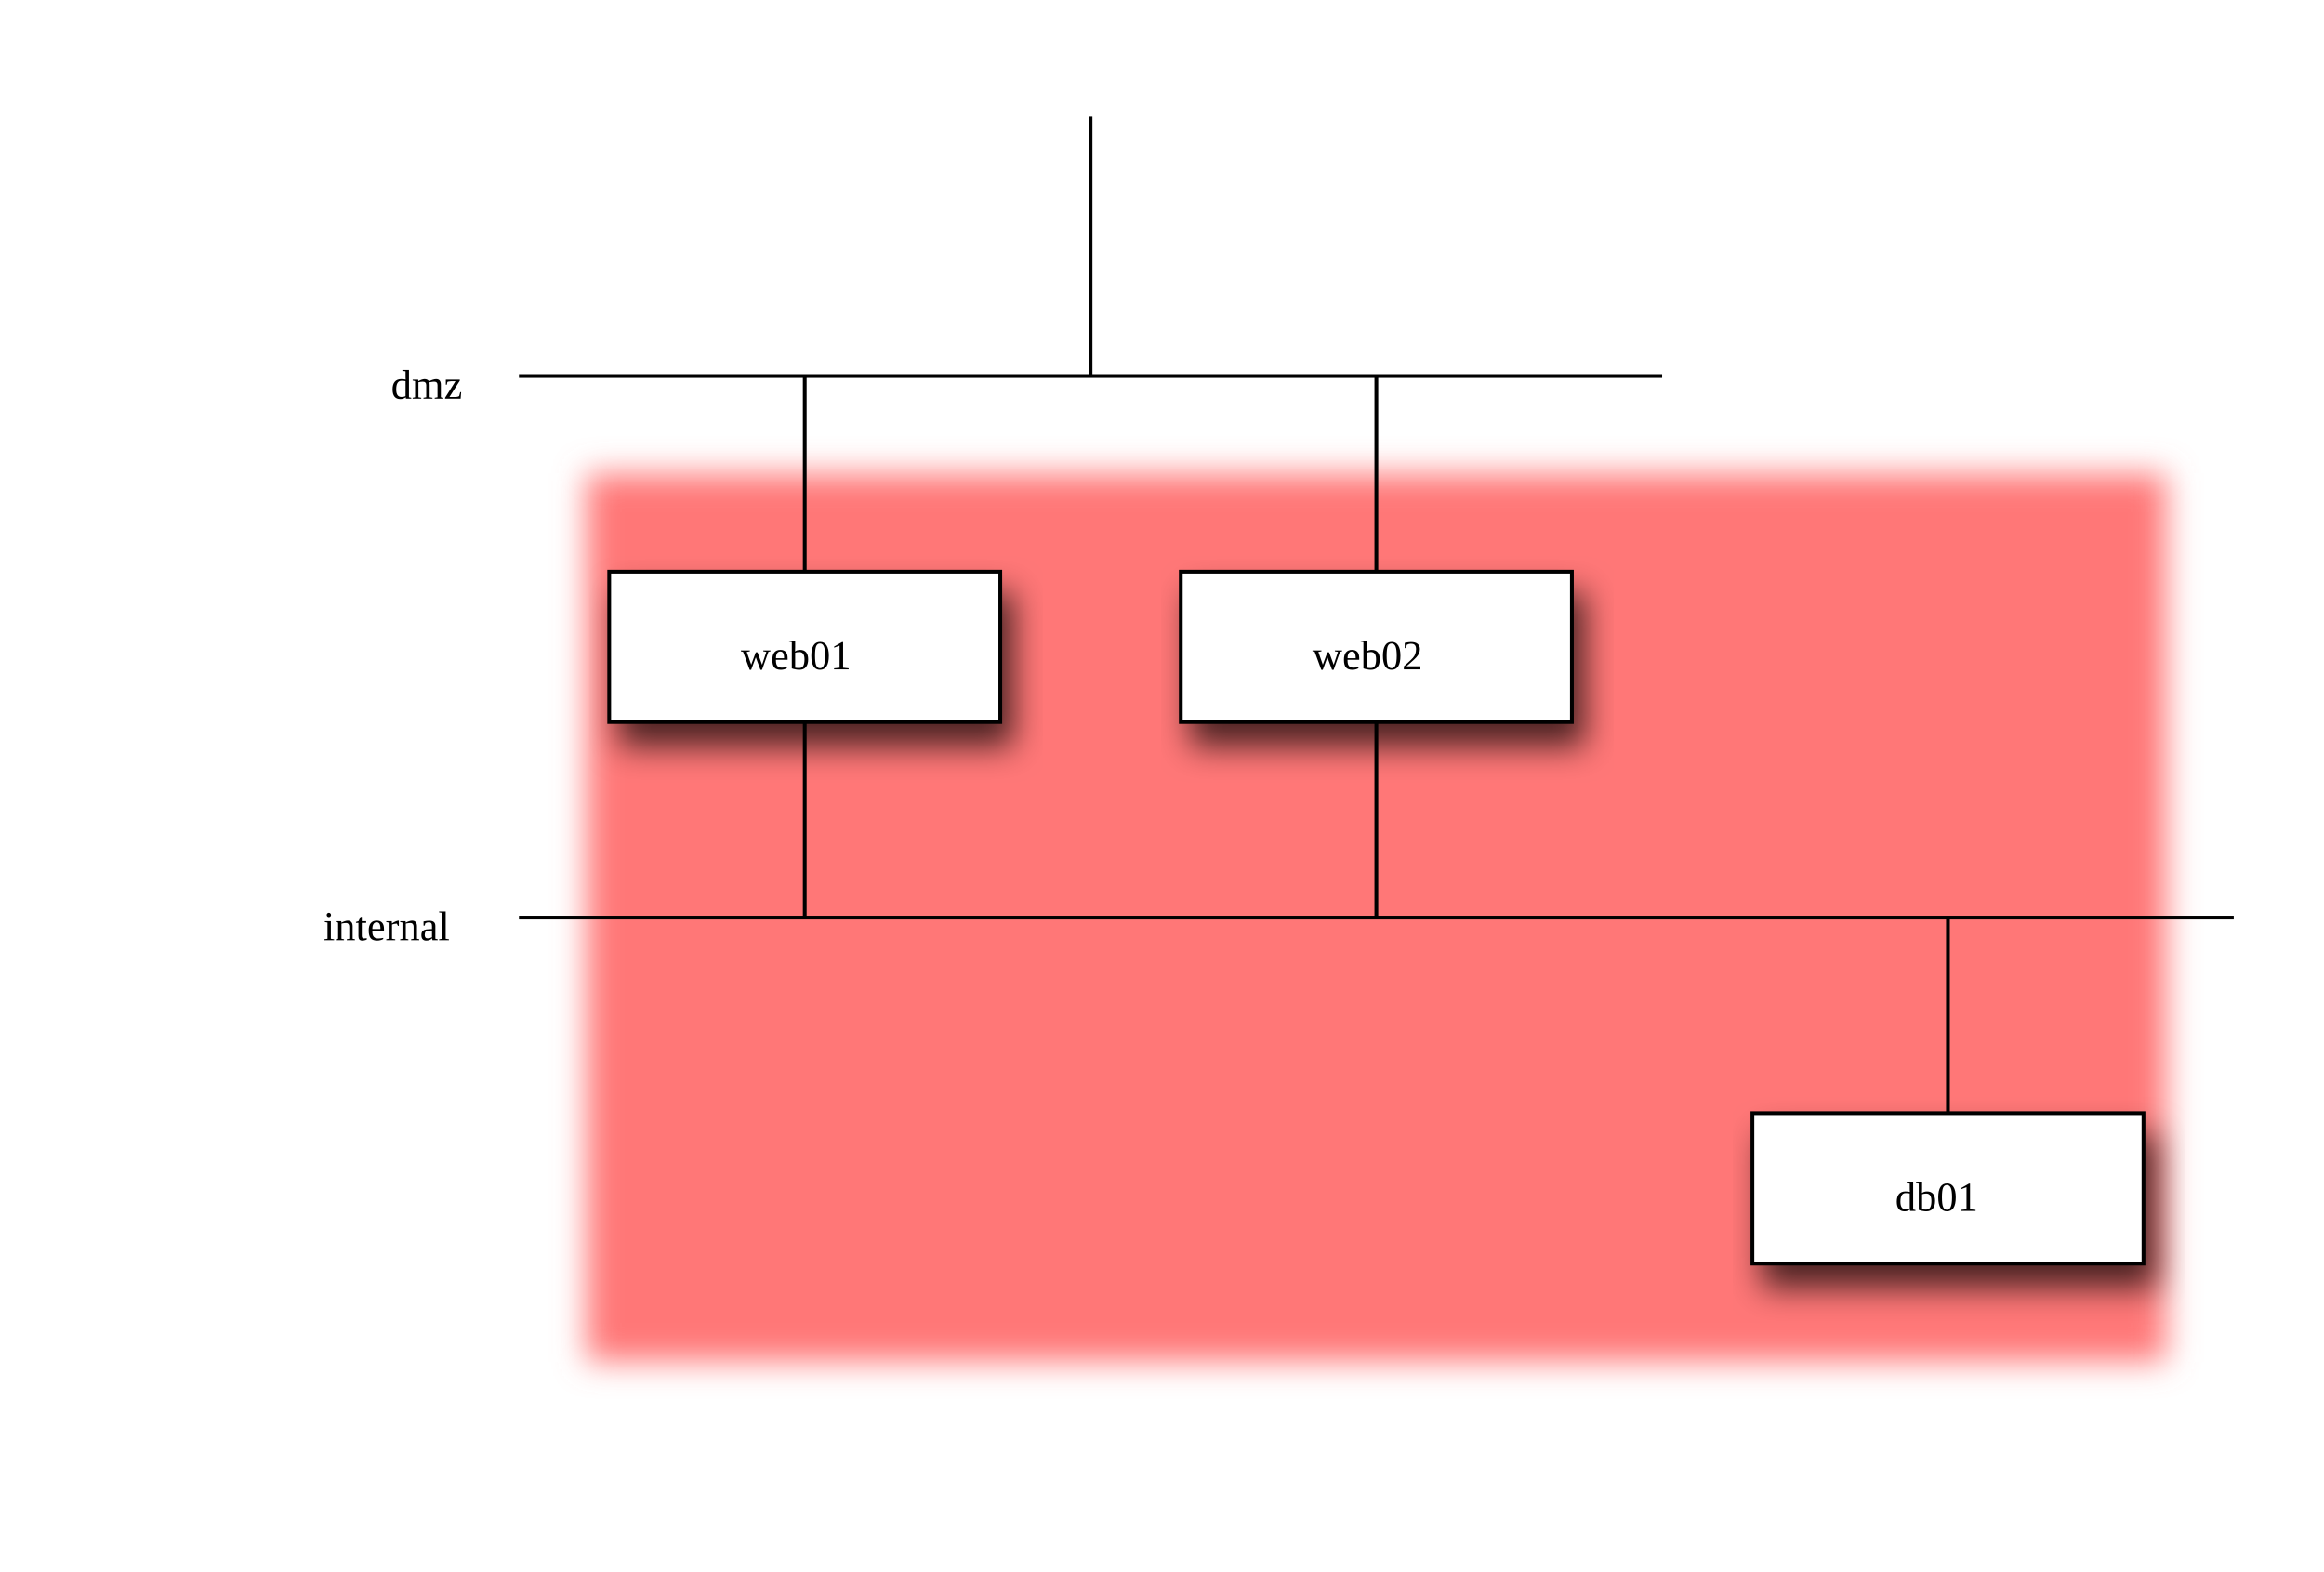
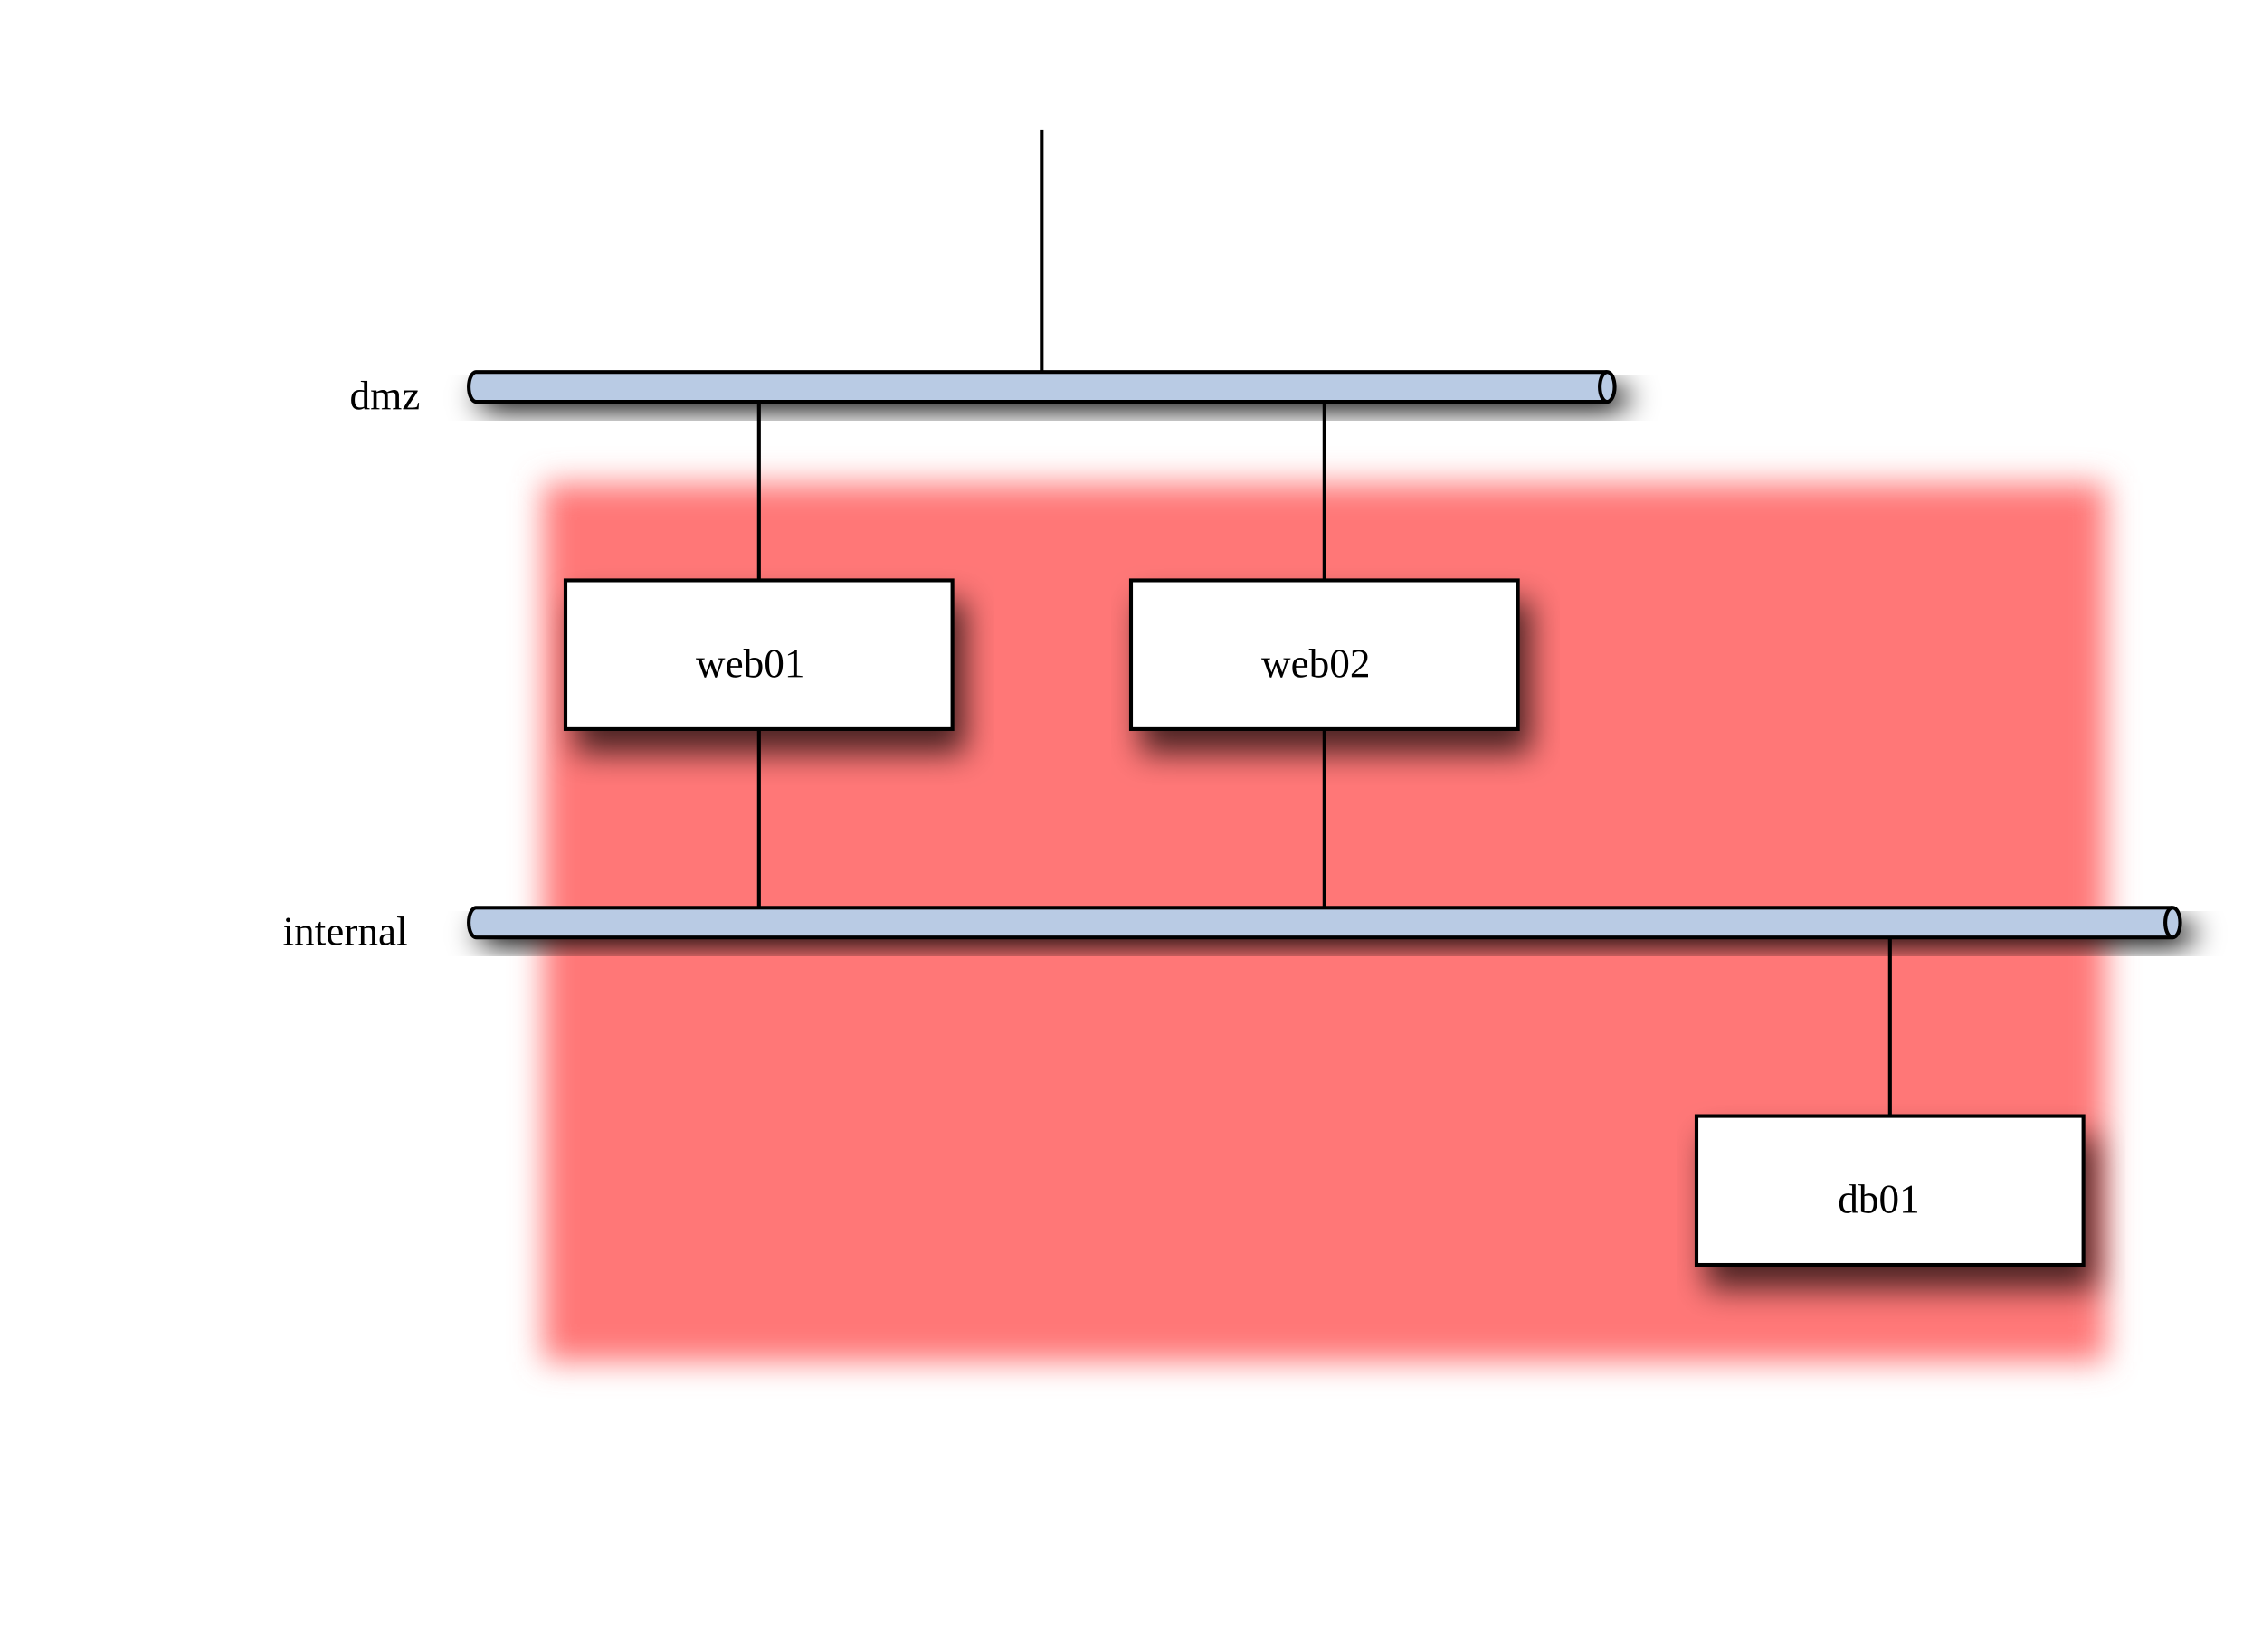
- <svg xmlns="http://www.w3.org/2000/svg" viewBox="0 0 618 418 ">
+ <svg xmlns="http://www.w3.org/2000/svg" viewBox="0 0 608 444">
  <defs id="defs_block">
-     <filter height="1.504" width="1.157" y="-0.252" x="-0.079" id="filter_blur">
-       <feGaussianBlur stdDeviation="4.2" id="feGaussianBlur3780" />
+     <filter height="1.504" id="filter_blur" width="1.157" x="-0.079" y="-0.252">
+       <feGaussianBlur id="feGaussianBlur3780" stdDeviation="4.2" />
    </filter>
  </defs>
-   <rect style="filter:url(#filter_blur)" height="236" width="420" y="126" x="156" stroke-width="1" fill="rgb(255,119,119)" />
-   <rect style="filter:url(#filter_blur);opacity:0.7;fill-opacity:1" height="40" width="104" stroke="rgb(0,0,0)" y="158" x="165" stroke-width="1" fill="rgb(0,0,0)" />
-   <rect style="filter:url(#filter_blur);opacity:0.7;fill-opacity:1" height="40" width="104" stroke="rgb(0,0,0)" y="158" x="317" stroke-width="1" fill="rgb(0,0,0)" />
-   <rect style="filter:url(#filter_blur);opacity:0.7;fill-opacity:1" height="40" width="104" stroke="rgb(0,0,0)" y="302" x="469" stroke-width="1" fill="rgb(0,0,0)" />
-   <path stroke="rgb(0,0,0)" d="M 138 100 L 442 100" fill="none" />
-   <path stroke="rgb(0,0,0)" d="M 290 31 L 290 100" fill="none" />
-   <path stroke="rgb(0,0,0)" d="M 138 244 L 594 244" fill="none" />
-   <path stroke="rgb(0,0,0)" d="M 214 100 L 214 152" fill="none" />
-   <path stroke="rgb(0,0,0)" d="M 214 192 L 214 244" fill="none" />
-   <rect style="None" height="40" width="104" stroke="rgb(0,0,0)" y="152" x="162" stroke-width="1" fill="rgb(255,255,255)" />
-   <text y="178" x="197" font-size="11" font-family="/usr/share/fonts/truetype/ipafont/ipagp.ttf" fill="rgb(0,0,0)">web01</text>
-   <path stroke="rgb(0,0,0)" d="M 366 100 L 366 152" fill="none" />
-   <path stroke="rgb(0,0,0)" d="M 366 192 L 366 244" fill="none" />
-   <rect style="None" height="40" width="104" stroke="rgb(0,0,0)" y="152" x="314" stroke-width="1" fill="rgb(255,255,255)" />
-   <text y="178" x="349" font-size="11" font-family="/usr/share/fonts/truetype/ipafont/ipagp.ttf" fill="rgb(0,0,0)">web02</text>
-   <path stroke="rgb(0,0,0)" d="M 518 244 L 518 296" fill="none" />
-   <rect style="None" height="40" width="104" stroke="rgb(0,0,0)" y="296" x="466" stroke-width="1" fill="rgb(255,255,255)" />
-   <text y="322" x="504" font-size="11" font-family="/usr/share/fonts/truetype/ipafont/ipagp.ttf" fill="rgb(0,0,0)">db01</text>
-   <text y="106" x="104" font-size="11" font-family="/usr/share/fonts/truetype/ipafont/ipagp.ttf" fill="rgb(0,0,0)">dmz</text>
-   <text y="250" x="86" font-size="11" font-family="/usr/share/fonts/truetype/ipafont/ipagp.ttf" fill="rgb(0,0,0)">internal</text>
+   <rect fill="rgb(255,119,119)" height="236" style="filter:url(#filter_blur)" width="420" x="146" y="130" />
+   <rect fill="rgb(0,0,0)" height="40" stroke="rgb(0,0,0)" style="filter:url(#filter_blur);opacity:0.7;fill-opacity:1" width="104" x="155" y="162" />
+   <rect fill="rgb(0,0,0)" height="40" stroke="rgb(0,0,0)" style="filter:url(#filter_blur);opacity:0.7;fill-opacity:1" width="104" x="307" y="162" />
+   <rect fill="rgb(0,0,0)" height="40" stroke="rgb(0,0,0)" style="filter:url(#filter_blur);opacity:0.7;fill-opacity:1" width="104" x="459" y="306" />
+   <path d="M 131 103 L 435 103 A2,4 0 0 1 435 111 L 131 111 A2,4 0 0 1 131 103" fill="rgb(0,0,0)" style="filter:url(#filter_blur)" />
+   <path d="M 131 247 L 587 247 A2,4 0 0 1 587 255 L 131 255 A2,4 0 0 1 131 247" fill="rgb(0,0,0)" style="filter:url(#filter_blur)" />
+   <path d="M 128 100 L 432 100 A2,4 0 0 1 432 108 L 128 108 A2,4 0 0 1 128 100" fill="rgb(185,203,228)" stroke="rgb(0,0,0)" />
+   <path d="M 432 108 A2,4 0 0 1 432 100" fill="none" stroke="rgb(0,0,0)" />
+   <path d="M 128 100 L 432 100" fill="none" stroke="none" />
+   <path d="M 280 35 L 280 100" fill="none" stroke="rgb(0,0,0)" />
+   <path d="M 128 244 L 584 244 A2,4 0 0 1 584 252 L 128 252 A2,4 0 0 1 128 244" fill="rgb(185,203,228)" stroke="rgb(0,0,0)" />
+   <path d="M 584 252 A2,4 0 0 1 584 244" fill="none" stroke="rgb(0,0,0)" />
+   <path d="M 128 244 L 584 244" fill="none" stroke="none" />
+   <text fill="rgb(0,0,0)" font-size="11" x="94" y="110">dmz</text>
+   <text fill="rgb(0,0,0)" font-size="11" x="76" y="254">internal</text>
+   <path d="M 204 108 L 204 156" fill="none" stroke="rgb(0,0,0)" />
+   <path d="M 204 196 L 204 244" fill="none" stroke="rgb(0,0,0)" />
+   <rect fill="rgb(255,255,255)" height="40" stroke="rgb(0,0,0)" width="104" x="152" y="156" />
+   <text fill="rgb(0,0,0)" font-size="11" x="187" y="182">web01</text>
+   <path d="M 356 108 L 356 156" fill="none" stroke="rgb(0,0,0)" />
+   <path d="M 356 196 L 356 244" fill="none" stroke="rgb(0,0,0)" />
+   <rect fill="rgb(255,255,255)" height="40" stroke="rgb(0,0,0)" width="104" x="304" y="156" />
+   <text fill="rgb(0,0,0)" font-size="11" x="339" y="182">web02</text>
+   <path d="M 508 252 L 508 300" fill="none" stroke="rgb(0,0,0)" />
+   <rect fill="rgb(255,255,255)" height="40" stroke="rgb(0,0,0)" width="104" x="456" y="300" />
+   <text fill="rgb(0,0,0)" font-size="11" x="494" y="326">db01</text>
</svg>
